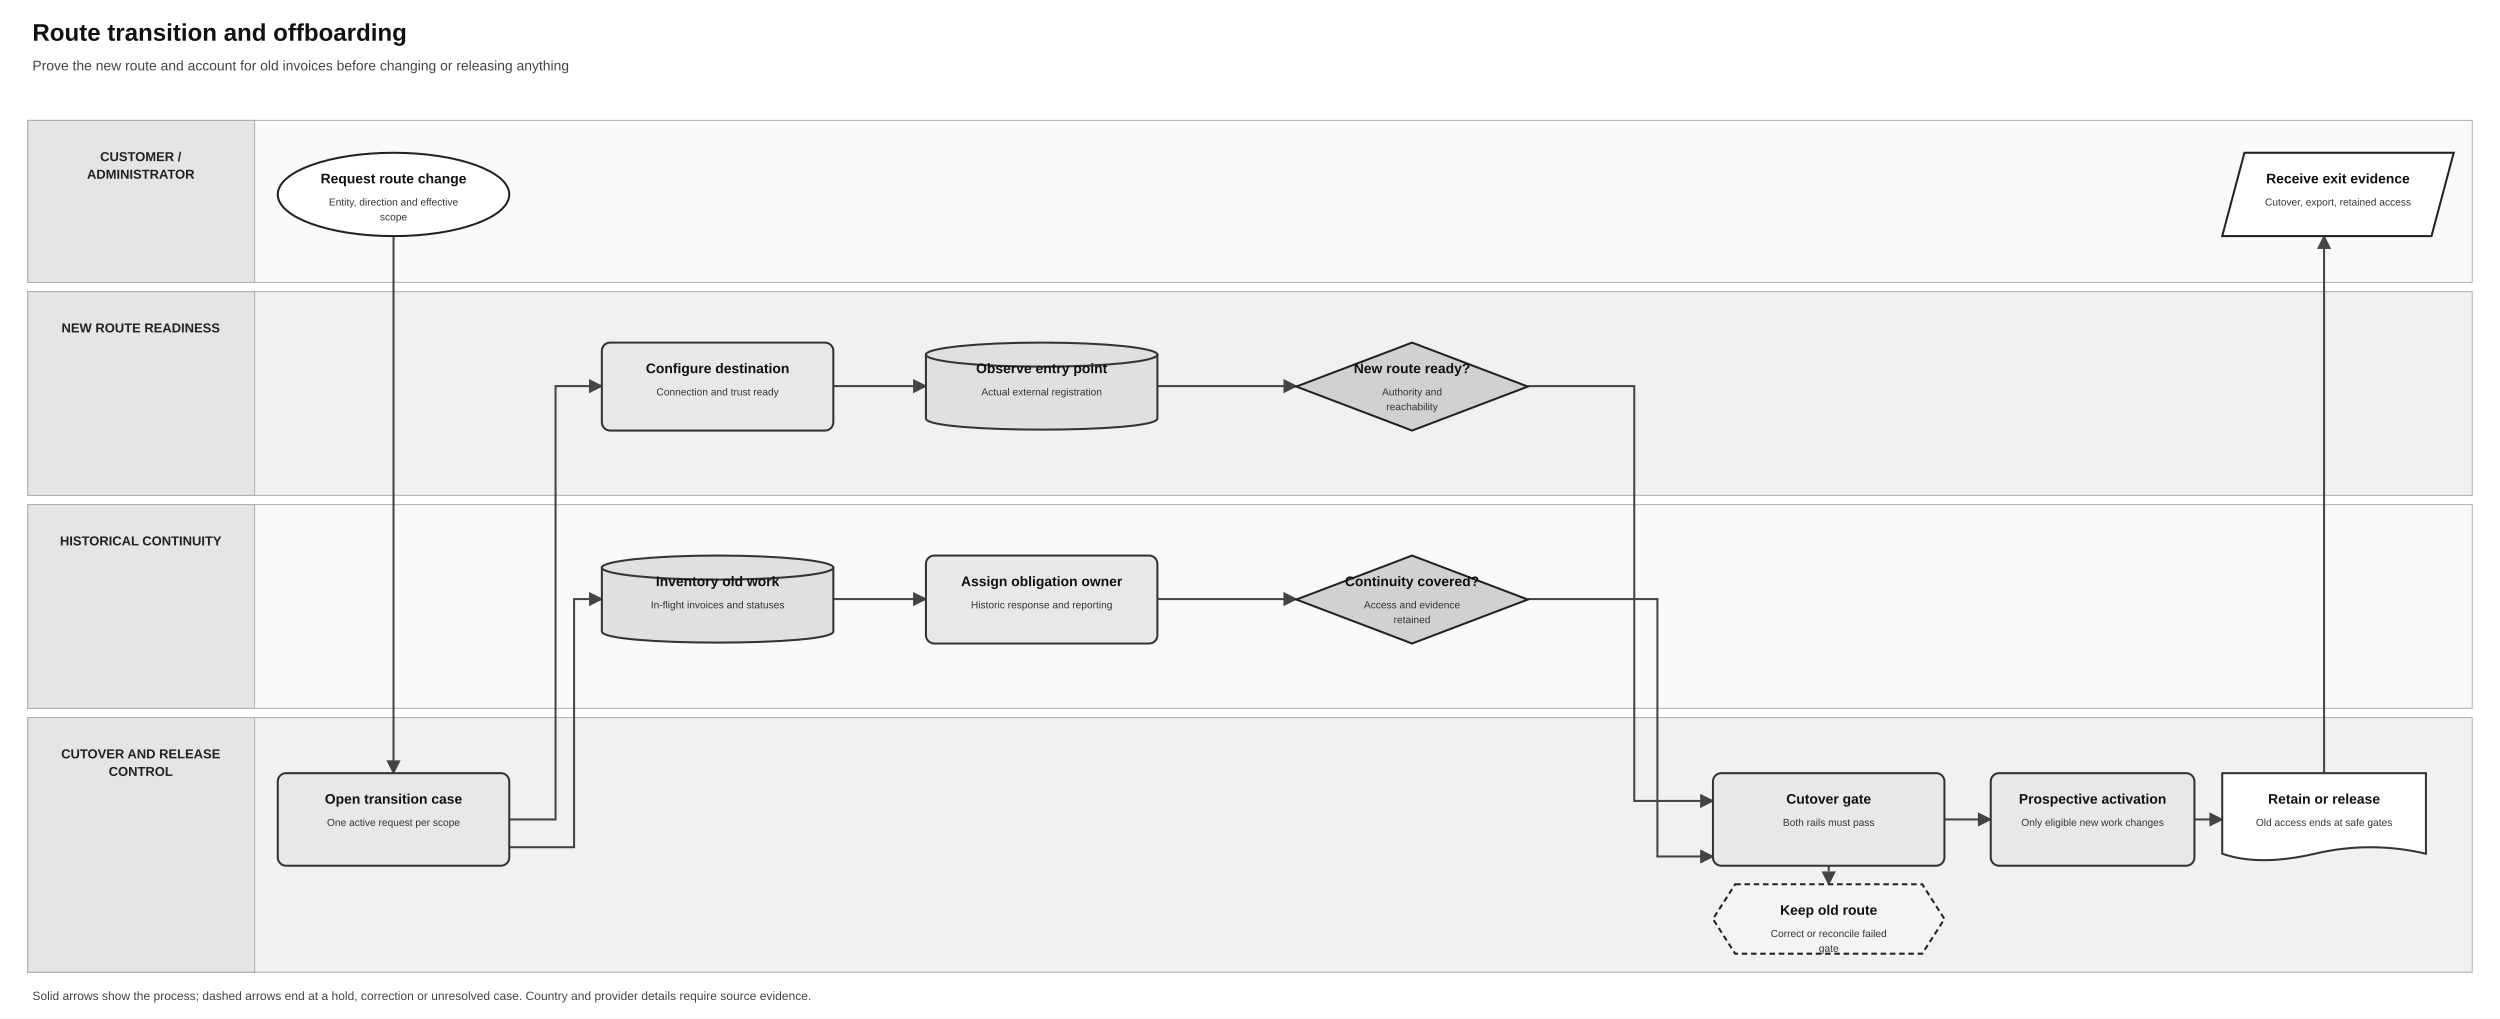
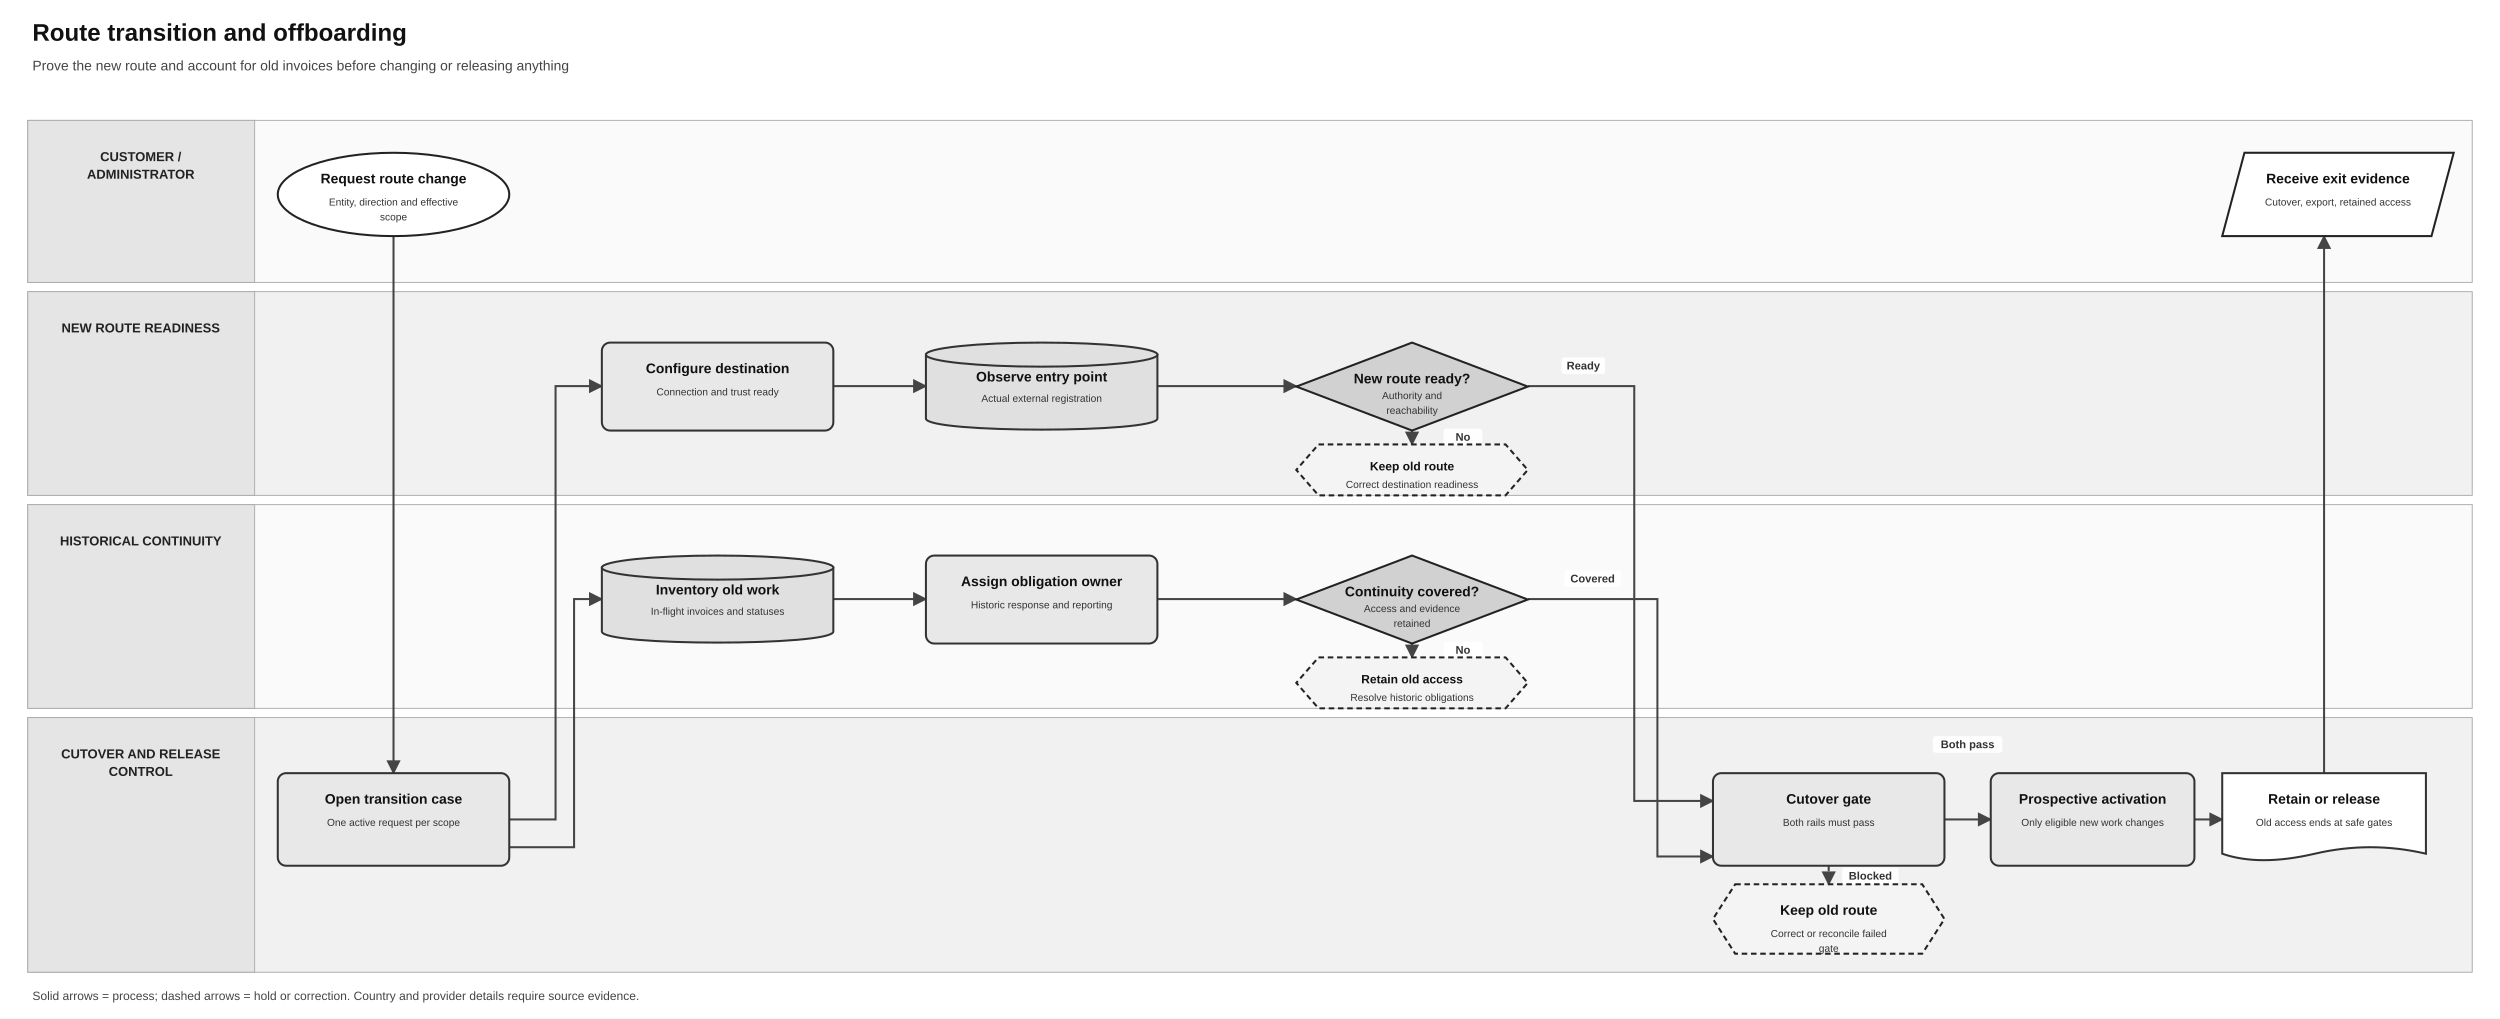
<svg xmlns="http://www.w3.org/2000/svg" viewBox="0 0 2700 1100" role="img" aria-labelledby="title desc">
  <defs>
    <marker id="arrow" viewBox="0 0 10 10" refX="9" refY="5" markerWidth="7" markerHeight="7" orient="auto-start-reverse">
      <path d="M0 0 L10 5 L0 10 z" fill="#444" />
    </marker>
  </defs>
  <rect width="2700" height="1100" fill="#fff" />
  <text x="35" y="44" font-family="Arial,sans-serif" font-size="26" font-weight="700" fill="#111">Route transition and offboarding</text>
  <text x="35" y="76" font-family="Arial,sans-serif" font-size="15" fill="#444">Prove the new route and account for old invoices before changing or releasing anything</text>
  <rect x="30" y="130" width="2640" height="175" fill="#fafafa" stroke="#aaa" />
  <rect x="30" y="130" width="245" height="175" fill="#e5e5e5" stroke="#aaa" />
  <text x="152" y="174" text-anchor="middle" font-family="Arial,sans-serif" font-size="14" font-weight="700" fill="#222">CUSTOMER /</text>
  <text x="152" y="193" text-anchor="middle" font-family="Arial,sans-serif" font-size="14" font-weight="700" fill="#222">ADMINISTRATOR</text>
  <rect x="30" y="315" width="2640" height="220" fill="#f1f1f1" stroke="#aaa" />
  <rect x="30" y="315" width="245" height="220" fill="#e5e5e5" stroke="#aaa" />
  <text x="152" y="359" text-anchor="middle" font-family="Arial,sans-serif" font-size="14" font-weight="700" fill="#222">NEW ROUTE READINESS</text>
  <rect x="30" y="545" width="2640" height="220" fill="#fafafa" stroke="#aaa" />
  <rect x="30" y="545" width="245" height="220" fill="#e5e5e5" stroke="#aaa" />
  <text x="152" y="589" text-anchor="middle" font-family="Arial,sans-serif" font-size="14" font-weight="700" fill="#222">HISTORICAL CONTINUITY</text>
  <rect x="30" y="775" width="2640" height="275" fill="#f1f1f1" stroke="#aaa" />
  <rect x="30" y="775" width="245" height="275" fill="#e5e5e5" stroke="#aaa" />
  <text x="152" y="819" text-anchor="middle" font-family="Arial,sans-serif" font-size="14" font-weight="700" fill="#222">CUTOVER AND RELEASE</text>
  <text x="152" y="838" text-anchor="middle" font-family="Arial,sans-serif" font-size="14" font-weight="700" fill="#222">CONTROL</text>
  <path d="M425 255 V835" fill="none" stroke="#444" stroke-width="2.2" marker-end="url(#arrow)" />
  <path d="M550 885 H600 V417 H650" fill="none" stroke="#444" stroke-width="2.2" marker-end="url(#arrow)" />
  <path d="M550 915 H620 V647 H650" fill="none" stroke="#444" stroke-width="2.2" marker-end="url(#arrow)" />
  <path d="M900 417 H1000" fill="none" stroke="#444" stroke-width="2.2" marker-end="url(#arrow)" />
  <path d="M1250 417 H1400" fill="none" stroke="#444" stroke-width="2.2" marker-end="url(#arrow)" />
  <path d="M900 647 H1000" fill="none" stroke="#444" stroke-width="2.2" marker-end="url(#arrow)" />
  <path d="M1250 647 H1400" fill="none" stroke="#444" stroke-width="2.2" marker-end="url(#arrow)" />
+   <path d="M1525 465 V480" fill="none" stroke="#444" stroke-width="2.2" stroke-dasharray="6 4" marker-end="url(#arrow)" />
+   <path d="M1525 695 V710" fill="none" stroke="#444" stroke-width="2.2" stroke-dasharray="6 4" marker-end="url(#arrow)" />
  <path d="M1650 417 H1765 V865 H1850" fill="none" stroke="#444" stroke-width="2.2" marker-end="url(#arrow)" />
  <path d="M1650 647 H1790 V925 H1850" fill="none" stroke="#444" stroke-width="2.2" marker-end="url(#arrow)" />
  <path d="M2100 885 H2150" fill="none" stroke="#444" stroke-width="2.2" marker-end="url(#arrow)" />
  <path d="M1975 935 V955" fill="none" stroke="#444" stroke-width="2.2" stroke-dasharray="6 4" marker-end="url(#arrow)" />
  <path d="M2370 885 H2400" fill="none" stroke="#444" stroke-width="2.2" marker-end="url(#arrow)" />
  <path d="M2510 835 V255" fill="none" stroke="#444" stroke-width="2.2" marker-end="url(#arrow)" />
+   <rect x="1559.0" y="463" width="42" height="18" rx="3" fill="#fff" opacity=".96" />
+   <text x="1580" y="476" text-anchor="middle" font-family="Arial,sans-serif" font-size="12" font-weight="700" fill="#333">No</text>
+   <rect x="1559.0" y="693" width="42" height="18" rx="3" fill="#fff" opacity=".96" />
+   <text x="1580" y="706" text-anchor="middle" font-family="Arial,sans-serif" font-size="12" font-weight="700" fill="#333">No</text>
+   <rect x="1686.5" y="386" width="47" height="18" rx="3" fill="#fff" opacity=".96" />
+   <text x="1710" y="399" text-anchor="middle" font-family="Arial,sans-serif" font-size="12" font-weight="700" fill="#333">Ready</text>
+   <rect x="1689.5" y="616" width="61" height="18" rx="3" fill="#fff" opacity=".96" />
+   <text x="1720" y="629" text-anchor="middle" font-family="Arial,sans-serif" font-size="12" font-weight="700" fill="#333">Covered</text>
+   <rect x="2087.5" y="795" width="75" height="18" rx="3" fill="#fff" opacity=".96" />
+   <text x="2125" y="808" text-anchor="middle" font-family="Arial,sans-serif" font-size="12" font-weight="700" fill="#333">Both pass</text>
+   <rect x="1989.5" y="937" width="61" height="18" rx="3" fill="#fff" opacity=".96" />
+   <text x="2020" y="950" text-anchor="middle" font-family="Arial,sans-serif" font-size="12" font-weight="700" fill="#333">Blocked</text>
  <ellipse cx="425.0" cy="210.0" rx="125.0" ry="45.0" fill="#fff" stroke="#222" stroke-width="2.2" />
  <text x="425.0" y="198" text-anchor="middle" font-family="Arial,sans-serif" font-size="15" font-weight="700" fill="#111">Request route change</text>
  <text x="425.0" y="222" text-anchor="middle" font-family="Arial,sans-serif" font-size="11" fill="#333">Entity, direction and effective</text>
  <text x="425.0" y="238" text-anchor="middle" font-family="Arial,sans-serif" font-size="11" fill="#333">scope</text>
  <polygon points="2424,165 2650,165 2626,255 2400,255" fill="#fff" stroke="#222" stroke-width="2.2" />
  <text x="2525.0" y="198" text-anchor="middle" font-family="Arial,sans-serif" font-size="15" font-weight="700" fill="#111">Receive exit evidence</text>
  <text x="2525.0" y="222" text-anchor="middle" font-family="Arial,sans-serif" font-size="11" fill="#333">Cutover, export, retained access</text>
  <rect x="300" y="835" width="250" height="100" rx="9" fill="#e8e8e8" stroke="#333" stroke-width="2.2" />
  <text x="425.0" y="868" text-anchor="middle" font-family="Arial,sans-serif" font-size="15" font-weight="700" fill="#111">Open transition case</text>
  <text x="425.0" y="892" text-anchor="middle" font-family="Arial,sans-serif" font-size="11" fill="#333">One active request per scope</text>
  <rect x="650" y="370" width="250" height="95" rx="9" fill="#e8e8e8" stroke="#333" stroke-width="2.2" />
  <text x="775.0" y="403" text-anchor="middle" font-family="Arial,sans-serif" font-size="15" font-weight="700" fill="#111">Configure destination</text>
  <text x="775.0" y="427" text-anchor="middle" font-family="Arial,sans-serif" font-size="11" fill="#333">Connection and trust ready</text>
  <path d="M1000 383 V452 C1000 468 1250 468 1250 452 V383 Z" fill="#e0e0e0" stroke="#333" stroke-width="2.2" />
  <ellipse cx="1125.0" cy="383" rx="125.0" ry="13" fill="#e0e0e0" stroke="#333" stroke-width="2.2" />
-   <text x="1125.0" y="403" text-anchor="middle" font-family="Arial,sans-serif" font-size="15" font-weight="700" fill="#111">Observe entry point</text>
-   <text x="1125.0" y="427" text-anchor="middle" font-family="Arial,sans-serif" font-size="11" fill="#333">Actual external registration</text>
+   <text x="1125.0" y="412" text-anchor="middle" font-family="Arial,sans-serif" font-size="15" font-weight="700" fill="#111">Observe entry point</text>
+   <text x="1125.0" y="434" text-anchor="middle" font-family="Arial,sans-serif" font-size="11" fill="#333">Actual external registration</text>
  <polygon points="1525.0,370 1650,417.5 1525.0,465 1400,417.5" fill="#d1d1d1" stroke="#222" stroke-width="2.2" />
-   <text x="1525.0" y="403" text-anchor="middle" font-family="Arial,sans-serif" font-size="15" font-weight="700" fill="#111">New route ready?</text>
-   <text x="1525.0" y="427" text-anchor="middle" font-family="Arial,sans-serif" font-size="11" fill="#333">Authority and</text>
-   <text x="1525.0" y="443" text-anchor="middle" font-family="Arial,sans-serif" font-size="11" fill="#333">reachability</text>
+   <text x="1525.0" y="414" text-anchor="middle" font-family="Arial,sans-serif" font-size="15" font-weight="700" fill="#111">New route ready?</text>
+   <text x="1525.0" y="431" text-anchor="middle" font-family="Arial,sans-serif" font-size="11" fill="#333">Authority and</text>
+   <text x="1525.0" y="447" text-anchor="middle" font-family="Arial,sans-serif" font-size="11" fill="#333">reachability</text>
+   <polygon points="1424,480 1626,480 1650,507.5 1626,535 1424,535 1400,507.5" fill="#f4f4f4" stroke="#222" stroke-width="2.2" stroke-dasharray="6 4" />
+   <text x="1525.0" y="508" text-anchor="middle" font-family="Arial,sans-serif" font-size="13" font-weight="700" fill="#111">Keep old route</text>
+   <text x="1525.0" y="527" text-anchor="middle" font-family="Arial,sans-serif" font-size="11" fill="#333">Correct destination readiness</text>
  <path d="M650 613 V682 C650 698 900 698 900 682 V613 Z" fill="#e0e0e0" stroke="#333" stroke-width="2.2" />
  <ellipse cx="775.0" cy="613" rx="125.0" ry="13" fill="#e0e0e0" stroke="#333" stroke-width="2.2" />
-   <text x="775.0" y="633" text-anchor="middle" font-family="Arial,sans-serif" font-size="15" font-weight="700" fill="#111">Inventory old work</text>
-   <text x="775.0" y="657" text-anchor="middle" font-family="Arial,sans-serif" font-size="11" fill="#333">In-flight invoices and statuses</text>
+   <text x="775.0" y="642" text-anchor="middle" font-family="Arial,sans-serif" font-size="15" font-weight="700" fill="#111">Inventory old work</text>
+   <text x="775.0" y="664" text-anchor="middle" font-family="Arial,sans-serif" font-size="11" fill="#333">In-flight invoices and statuses</text>
  <rect x="1000" y="600" width="250" height="95" rx="9" fill="#e8e8e8" stroke="#333" stroke-width="2.2" />
  <text x="1125.0" y="633" text-anchor="middle" font-family="Arial,sans-serif" font-size="15" font-weight="700" fill="#111">Assign obligation owner</text>
  <text x="1125.0" y="657" text-anchor="middle" font-family="Arial,sans-serif" font-size="11" fill="#333">Historic response and reporting</text>
  <polygon points="1525.0,600 1650,647.5 1525.0,695 1400,647.5" fill="#d1d1d1" stroke="#222" stroke-width="2.2" />
-   <text x="1525.0" y="633" text-anchor="middle" font-family="Arial,sans-serif" font-size="15" font-weight="700" fill="#111">Continuity covered?</text>
-   <text x="1525.0" y="657" text-anchor="middle" font-family="Arial,sans-serif" font-size="11" fill="#333">Access and evidence</text>
-   <text x="1525.0" y="673" text-anchor="middle" font-family="Arial,sans-serif" font-size="11" fill="#333">retained</text>
+   <text x="1525.0" y="644" text-anchor="middle" font-family="Arial,sans-serif" font-size="15" font-weight="700" fill="#111">Continuity covered?</text>
+   <text x="1525.0" y="661" text-anchor="middle" font-family="Arial,sans-serif" font-size="11" fill="#333">Access and evidence</text>
+   <text x="1525.0" y="677" text-anchor="middle" font-family="Arial,sans-serif" font-size="11" fill="#333">retained</text>
+   <polygon points="1424,710 1626,710 1650,737.5 1626,765 1424,765 1400,737.5" fill="#f4f4f4" stroke="#222" stroke-width="2.2" stroke-dasharray="6 4" />
+   <text x="1525.0" y="738" text-anchor="middle" font-family="Arial,sans-serif" font-size="13" font-weight="700" fill="#111">Retain old access</text>
+   <text x="1525.0" y="757" text-anchor="middle" font-family="Arial,sans-serif" font-size="11" fill="#333">Resolve historic obligations</text>
  <rect x="1850" y="835" width="250" height="100" rx="9" fill="#e8e8e8" stroke="#333" stroke-width="2.2" />
  <text x="1975.0" y="868" text-anchor="middle" font-family="Arial,sans-serif" font-size="15" font-weight="700" fill="#111">Cutover gate</text>
  <text x="1975.0" y="892" text-anchor="middle" font-family="Arial,sans-serif" font-size="11" fill="#333">Both rails must pass</text>
  <polygon points="1874,955 2076,955 2100,992.5 2076,1030 1874,1030 1850,992.5" fill="#f4f4f4" stroke="#222" stroke-width="2.2" stroke-dasharray="6 4" />
  <text x="1975.0" y="988" text-anchor="middle" font-family="Arial,sans-serif" font-size="15" font-weight="700" fill="#111">Keep old route</text>
  <text x="1975.0" y="1012" text-anchor="middle" font-family="Arial,sans-serif" font-size="11" fill="#333">Correct or reconcile failed</text>
  <text x="1975.0" y="1028" text-anchor="middle" font-family="Arial,sans-serif" font-size="11" fill="#333">gate</text>
  <rect x="2150" y="835" width="220" height="100" rx="9" fill="#e8e8e8" stroke="#333" stroke-width="2.2" />
  <text x="2260.0" y="868" text-anchor="middle" font-family="Arial,sans-serif" font-size="15" font-weight="700" fill="#111">Prospective activation</text>
  <text x="2260.0" y="892" text-anchor="middle" font-family="Arial,sans-serif" font-size="11" fill="#333">Only eligible new work changes</text>
  <path d="M2400 835 H2620 V922 Q2560 908 2500 922 T2400 922 Z" fill="#fff" stroke="#333" stroke-width="2.2" />
  <text x="2510.0" y="868" text-anchor="middle" font-family="Arial,sans-serif" font-size="15" font-weight="700" fill="#111">Retain or release</text>
  <text x="2510.0" y="892" text-anchor="middle" font-family="Arial,sans-serif" font-size="11" fill="#333">Old access ends at safe gates</text>
-   <text x="35" y="1080" font-family="Arial,sans-serif" font-size="13" fill="#444">Solid arrows show the process; dashed arrows end at a hold, correction or unresolved case. Country and provider details require source evidence.</text>
+   <text x="35" y="1080" font-family="Arial,sans-serif" font-size="13" fill="#444">Solid arrows = process; dashed arrows = hold or correction. Country and provider details require source evidence.</text>
</svg>
